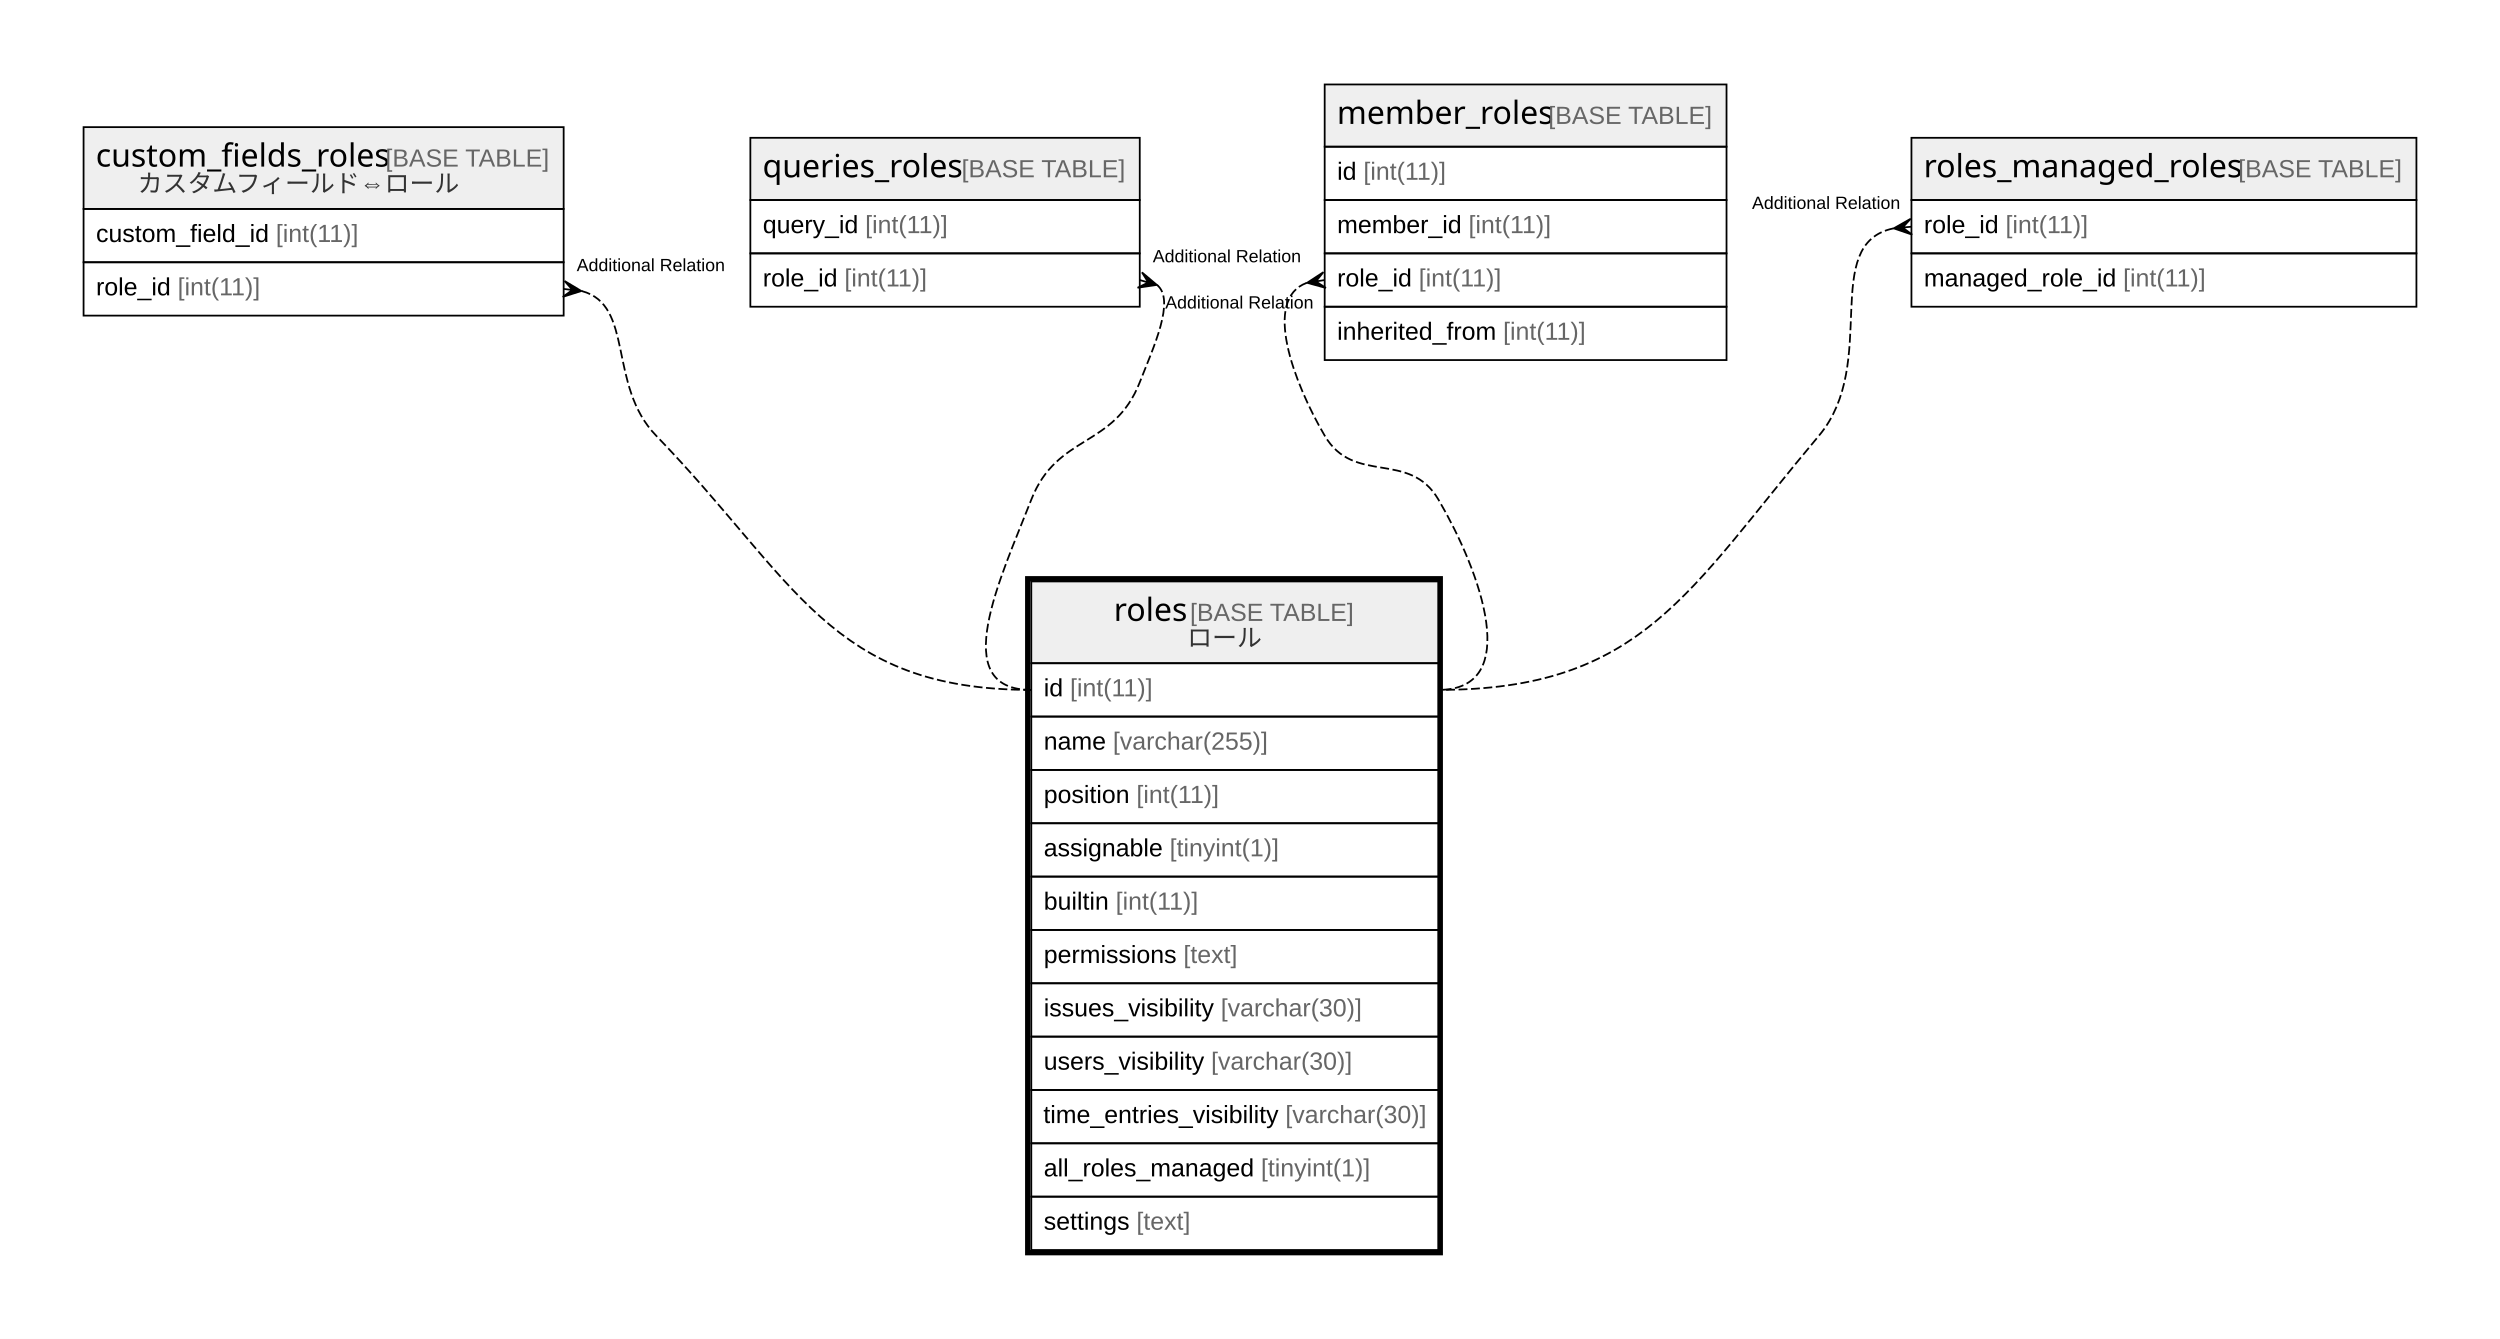
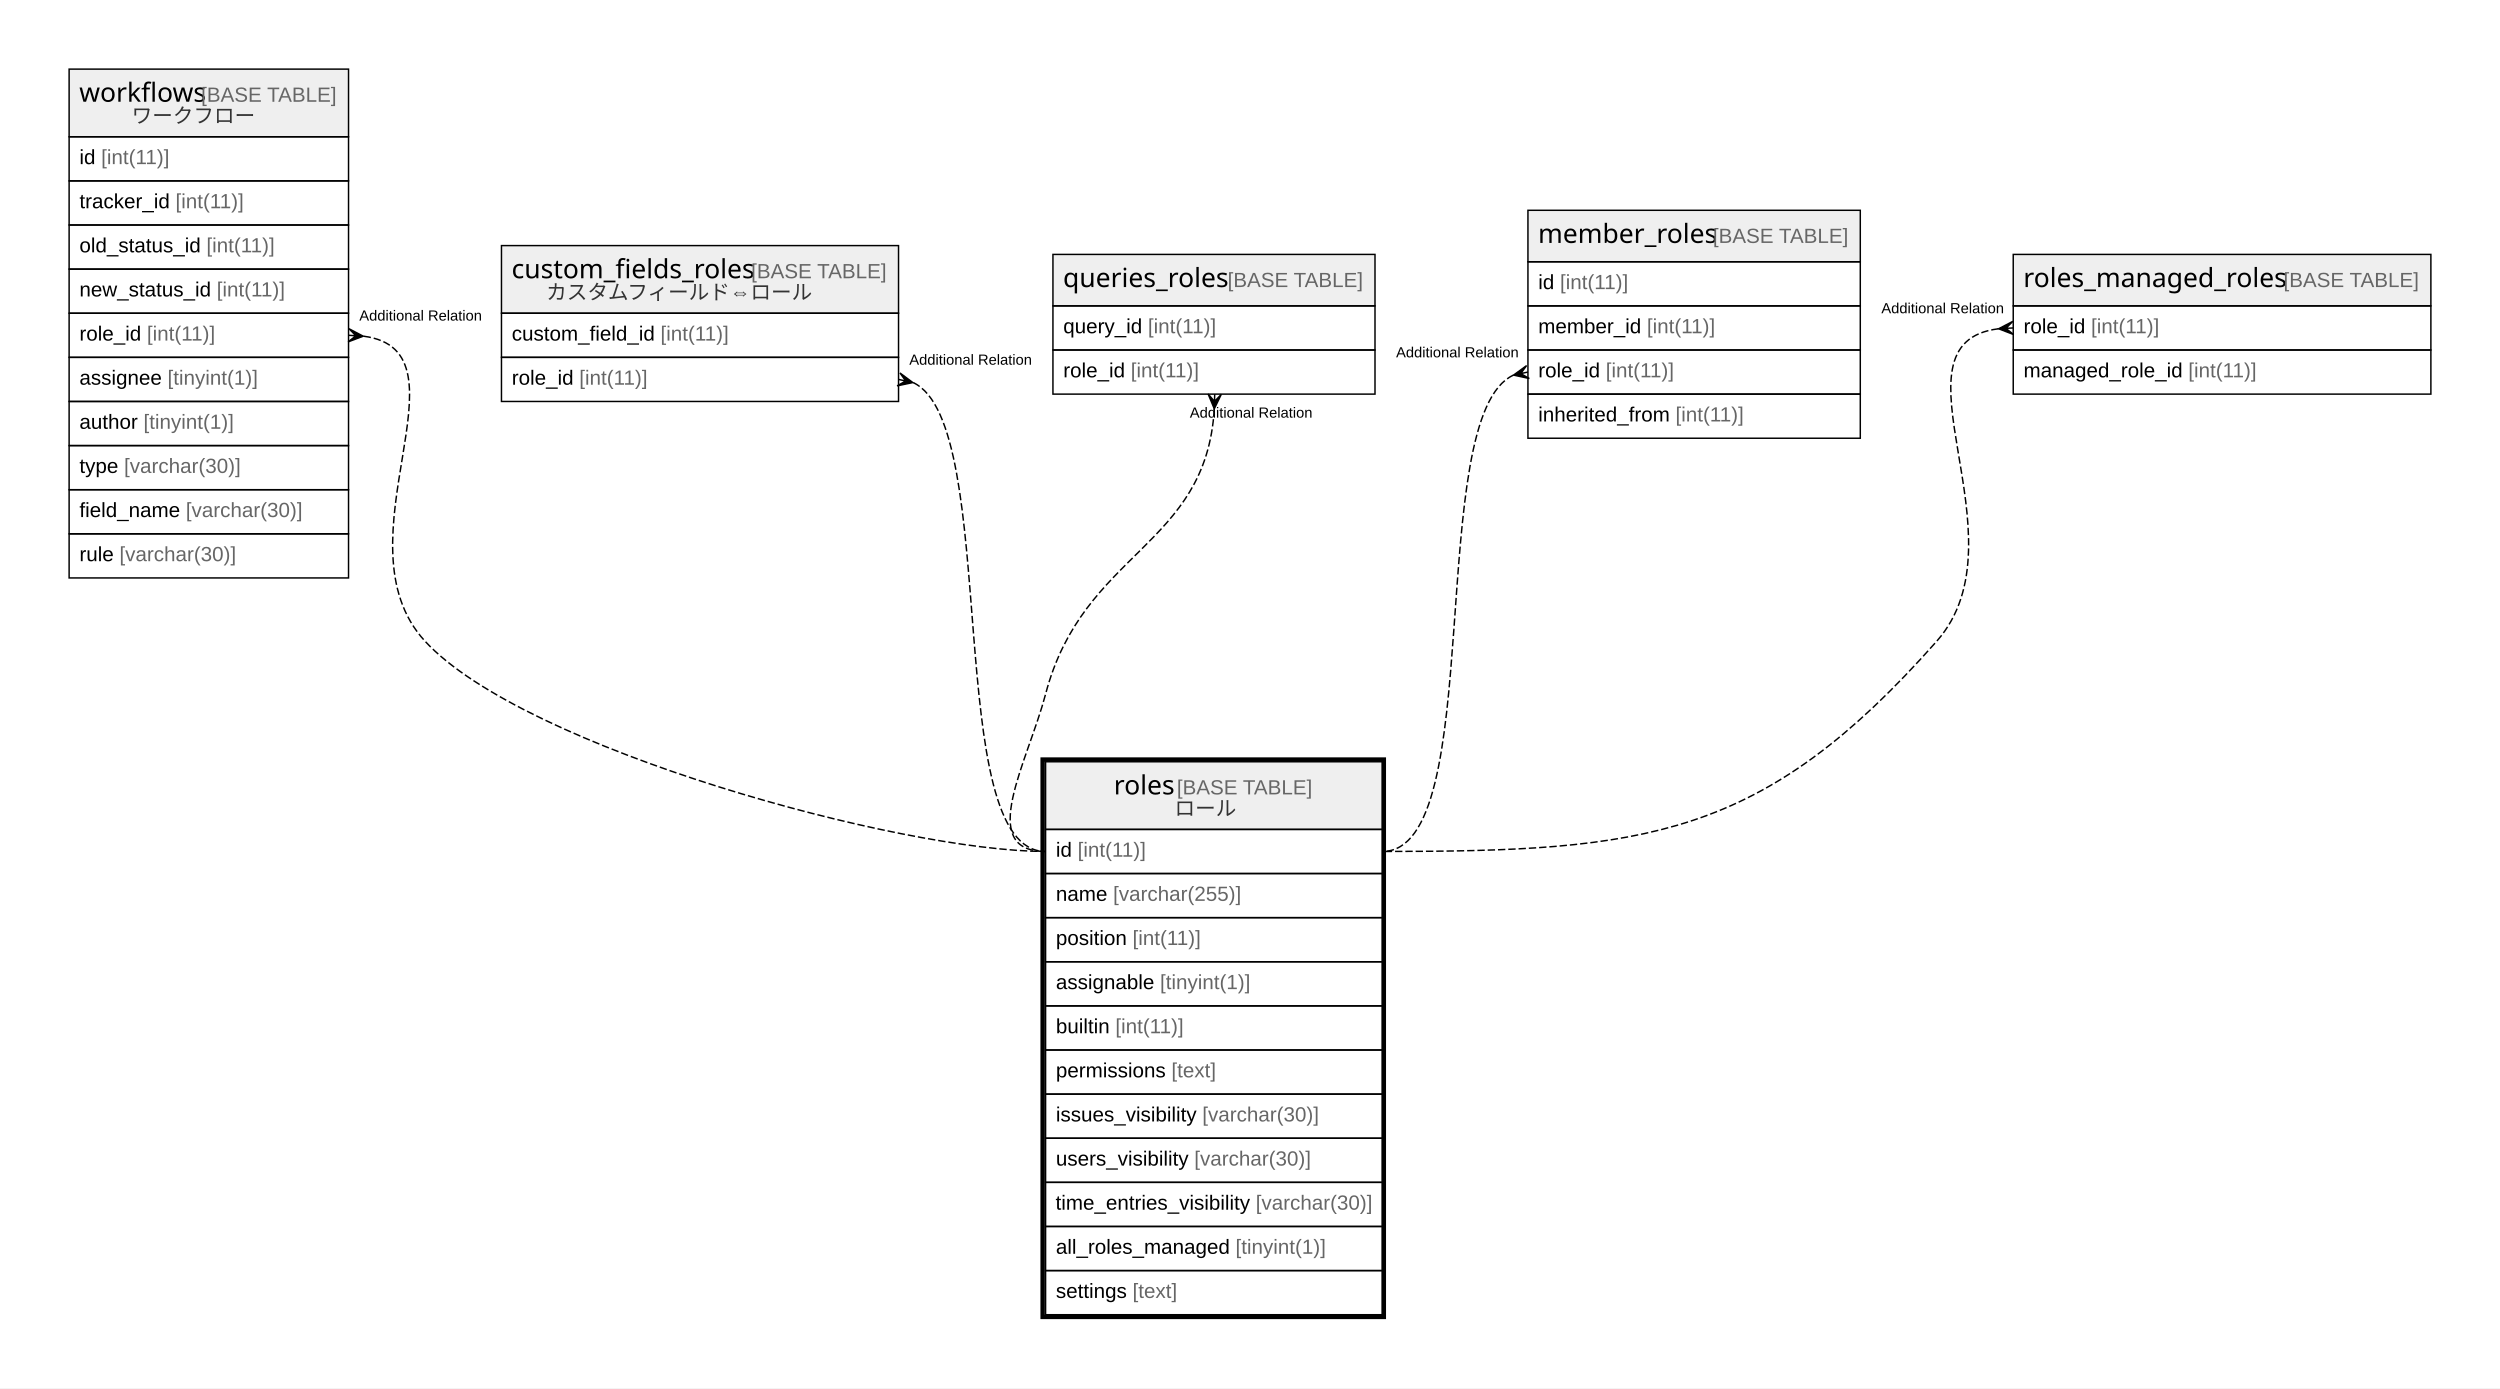
- <svg xmlns="http://www.w3.org/2000/svg" width="1406pt" height="753pt" viewBox="0.00 0.00 1406.00 753.00">
-   <g id="graph0" class="graph" transform="scale(1 1) rotate(0) translate(4 749)">
-     <polygon fill="#ffffff" stroke="transparent" points="-4,4 -4,-749 1402,-749 1402,4 -4,4" />
+ <svg xmlns="http://www.w3.org/2000/svg" width="1700pt" height="944pt" viewBox="0.00 0.00 1700.00 944.00">
+   <g id="graph0" class="graph" transform="scale(1 1) rotate(0) translate(4 940)">
+     <polygon fill="#ffffff" stroke="transparent" points="-4,4 -4,-940 1696,-940 1696,4 -4,4" />
    <g id="node1" class="node">
-       <polygon fill="#efefef" stroke="transparent" points="576,-376 576,-422 805,-422 805,-376 576,-376" />
-       <polygon fill="none" stroke="#000000" points="576,-376 576,-422 805,-422 805,-376 576,-376" />
-       <text text-anchor="start" x="622.374" y="-399.8" font-family="Arial Bold" font-size="18.00" fill="#000000">roles</text>
-       <text text-anchor="start" x="661.372" y="-399.8" font-family="Arial" font-size="14.00" fill="#000000"> </text>
-       <text text-anchor="start" x="665.263" y="-399.8" font-family="Arial" font-size="14.00" fill="#666666">[BASE TABLE]</text>
-       <text text-anchor="start" x="663.675" y="-385.4" font-family="Arial" font-size="14.00" fill="#333333">ロール</text>
-       <polygon fill="none" stroke="#000000" points="576,-346 576,-376 805,-376 805,-346 576,-346" />
-       <text text-anchor="start" x="583" y="-357.4" font-family="Arial" font-size="14.00" fill="#000000">id </text>
-       <text text-anchor="start" x="597.78" y="-357.4" font-family="Arial" font-size="14.00" fill="#666666">[int(11)]</text>
-       <polygon fill="none" stroke="#000000" points="576,-316 576,-346 805,-346 805,-316 576,-316" />
-       <text text-anchor="start" x="583" y="-327.4" font-family="Arial" font-size="14.00" fill="#000000">name </text>
-       <text text-anchor="start" x="621.899" y="-327.4" font-family="Arial" font-size="14.00" fill="#666666">[varchar(255)]</text>
-       <polygon fill="none" stroke="#000000" points="576,-286 576,-316 805,-316 805,-286 576,-286" />
-       <text text-anchor="start" x="583" y="-297.4" font-family="Arial" font-size="14.00" fill="#000000">position </text>
-       <text text-anchor="start" x="635.125" y="-297.4" font-family="Arial" font-size="14.00" fill="#666666">[int(11)]</text>
-       <polygon fill="none" stroke="#000000" points="576,-256 576,-286 805,-286 805,-256 576,-256" />
-       <text text-anchor="start" x="583" y="-267.4" font-family="Arial" font-size="14.00" fill="#000000">assignable </text>
-       <text text-anchor="start" x="653.799" y="-267.4" font-family="Arial" font-size="14.00" fill="#666666">[tinyint(1)]</text>
-       <polygon fill="none" stroke="#000000" points="576,-226 576,-256 805,-256 805,-226 576,-226" />
-       <text text-anchor="start" x="583" y="-237.4" font-family="Arial" font-size="14.00" fill="#000000">builtin </text>
-       <text text-anchor="start" x="623.449" y="-237.4" font-family="Arial" font-size="14.00" fill="#666666">[int(11)]</text>
-       <polygon fill="none" stroke="#000000" points="576,-196 576,-226 805,-226 805,-196 576,-196" />
-       <text text-anchor="start" x="583" y="-207.4" font-family="Arial" font-size="14.00" fill="#000000">permissions </text>
-       <text text-anchor="start" x="661.555" y="-207.4" font-family="Arial" font-size="14.00" fill="#666666">[text]</text>
-       <polygon fill="none" stroke="#000000" points="576,-166 576,-196 805,-196 805,-166 576,-166" />
-       <text text-anchor="start" x="583" y="-177.4" font-family="Arial" font-size="14.00" fill="#000000">issues_visibility </text>
-       <text text-anchor="start" x="682.551" y="-177.4" font-family="Arial" font-size="14.00" fill="#666666">[varchar(30)]</text>
-       <polygon fill="none" stroke="#000000" points="576,-136 576,-166 805,-166 805,-136 576,-136" />
-       <text text-anchor="start" x="583" y="-147.4" font-family="Arial" font-size="14.00" fill="#000000">users_visibility </text>
-       <text text-anchor="start" x="677.105" y="-147.4" font-family="Arial" font-size="14.00" fill="#666666">[varchar(30)]</text>
-       <polygon fill="none" stroke="#000000" points="576,-106 576,-136 805,-136 805,-106 576,-106" />
-       <text text-anchor="start" x="582.778" y="-117.4" font-family="Arial" font-size="14.00" fill="#000000">time_entries_visibility </text>
-       <text text-anchor="start" x="718.886" y="-117.4" font-family="Arial" font-size="14.00" fill="#666666">[varchar(30)]</text>
-       <polygon fill="none" stroke="#000000" points="576,-76 576,-106 805,-106 805,-76 576,-76" />
-       <text text-anchor="start" x="583" y="-87.4" font-family="Arial" font-size="14.00" fill="#000000">all_roles_managed </text>
-       <text text-anchor="start" x="705.14" y="-87.4" font-family="Arial" font-size="14.00" fill="#666666">[tinyint(1)]</text>
-       <polygon fill="none" stroke="#000000" points="576,-46 576,-76 805,-76 805,-46 576,-46" />
-       <text text-anchor="start" x="583" y="-57.4" font-family="Arial" font-size="14.00" fill="#000000">settings </text>
-       <text text-anchor="start" x="635.126" y="-57.4" font-family="Arial" font-size="14.00" fill="#666666">[text]</text>
-       <polygon fill="none" stroke="#000000" stroke-width="3" points="574,-44.5 574,-423.5 806,-423.5 806,-44.5 574,-44.5" />
+       <polygon fill="#efefef" stroke="transparent" points="707,-376 707,-422 936,-422 936,-376 707,-376" />
+       <polygon fill="none" stroke="#000000" points="707,-376 707,-422 936,-422 936,-376 707,-376" />
+       <text text-anchor="start" x="753.374" y="-399.8" font-family="Arial Bold" font-size="18.00" fill="#000000">roles</text>
+       <text text-anchor="start" x="792.372" y="-399.8" font-family="Arial" font-size="14.00" fill="#000000"> </text>
+       <text text-anchor="start" x="796.263" y="-399.8" font-family="Arial" font-size="14.00" fill="#666666">[BASE TABLE]</text>
+       <text text-anchor="start" x="794.675" y="-385.4" font-family="Arial" font-size="14.00" fill="#333333">ロール</text>
+       <polygon fill="none" stroke="#000000" points="707,-346 707,-376 936,-376 936,-346 707,-346" />
+       <text text-anchor="start" x="714" y="-357.4" font-family="Arial" font-size="14.00" fill="#000000">id </text>
+       <text text-anchor="start" x="728.78" y="-357.4" font-family="Arial" font-size="14.00" fill="#666666">[int(11)]</text>
+       <polygon fill="none" stroke="#000000" points="707,-316 707,-346 936,-346 936,-316 707,-316" />
+       <text text-anchor="start" x="714" y="-327.4" font-family="Arial" font-size="14.00" fill="#000000">name </text>
+       <text text-anchor="start" x="752.899" y="-327.4" font-family="Arial" font-size="14.00" fill="#666666">[varchar(255)]</text>
+       <polygon fill="none" stroke="#000000" points="707,-286 707,-316 936,-316 936,-286 707,-286" />
+       <text text-anchor="start" x="714" y="-297.4" font-family="Arial" font-size="14.00" fill="#000000">position </text>
+       <text text-anchor="start" x="766.125" y="-297.4" font-family="Arial" font-size="14.00" fill="#666666">[int(11)]</text>
+       <polygon fill="none" stroke="#000000" points="707,-256 707,-286 936,-286 936,-256 707,-256" />
+       <text text-anchor="start" x="714" y="-267.4" font-family="Arial" font-size="14.00" fill="#000000">assignable </text>
+       <text text-anchor="start" x="784.799" y="-267.4" font-family="Arial" font-size="14.00" fill="#666666">[tinyint(1)]</text>
+       <polygon fill="none" stroke="#000000" points="707,-226 707,-256 936,-256 936,-226 707,-226" />
+       <text text-anchor="start" x="714" y="-237.4" font-family="Arial" font-size="14.00" fill="#000000">builtin </text>
+       <text text-anchor="start" x="754.449" y="-237.4" font-family="Arial" font-size="14.00" fill="#666666">[int(11)]</text>
+       <polygon fill="none" stroke="#000000" points="707,-196 707,-226 936,-226 936,-196 707,-196" />
+       <text text-anchor="start" x="714" y="-207.4" font-family="Arial" font-size="14.00" fill="#000000">permissions </text>
+       <text text-anchor="start" x="792.555" y="-207.4" font-family="Arial" font-size="14.00" fill="#666666">[text]</text>
+       <polygon fill="none" stroke="#000000" points="707,-166 707,-196 936,-196 936,-166 707,-166" />
+       <text text-anchor="start" x="714" y="-177.4" font-family="Arial" font-size="14.00" fill="#000000">issues_visibility </text>
+       <text text-anchor="start" x="813.551" y="-177.4" font-family="Arial" font-size="14.00" fill="#666666">[varchar(30)]</text>
+       <polygon fill="none" stroke="#000000" points="707,-136 707,-166 936,-166 936,-136 707,-136" />
+       <text text-anchor="start" x="714" y="-147.4" font-family="Arial" font-size="14.00" fill="#000000">users_visibility </text>
+       <text text-anchor="start" x="808.105" y="-147.4" font-family="Arial" font-size="14.00" fill="#666666">[varchar(30)]</text>
+       <polygon fill="none" stroke="#000000" points="707,-106 707,-136 936,-136 936,-106 707,-106" />
+       <text text-anchor="start" x="713.778" y="-117.4" font-family="Arial" font-size="14.00" fill="#000000">time_entries_visibility </text>
+       <text text-anchor="start" x="849.886" y="-117.4" font-family="Arial" font-size="14.00" fill="#666666">[varchar(30)]</text>
+       <polygon fill="none" stroke="#000000" points="707,-76 707,-106 936,-106 936,-76 707,-76" />
+       <text text-anchor="start" x="714" y="-87.4" font-family="Arial" font-size="14.00" fill="#000000">all_roles_managed </text>
+       <text text-anchor="start" x="836.14" y="-87.4" font-family="Arial" font-size="14.00" fill="#666666">[tinyint(1)]</text>
+       <polygon fill="none" stroke="#000000" points="707,-46 707,-76 936,-76 936,-46 707,-46" />
+       <text text-anchor="start" x="714" y="-57.4" font-family="Arial" font-size="14.00" fill="#000000">settings </text>
+       <text text-anchor="start" x="766.126" y="-57.4" font-family="Arial" font-size="14.00" fill="#666666">[text]</text>
+       <polygon fill="none" stroke="#000000" stroke-width="3" points="705,-44.5 705,-423.5 937,-423.5 937,-44.5 705,-44.5" />
    </g>
    <g id="node2" class="node">
-       <polygon fill="#efefef" stroke="transparent" points="43,-631.5 43,-677.5 313,-677.5 313,-631.5 43,-631.5" />
-       <polygon fill="none" stroke="#000000" points="43,-631.5 43,-677.5 313,-677.5 313,-631.5 43,-631.5" />
-       <text text-anchor="start" x="49.863" y="-655.3" font-family="Arial Bold" font-size="18.00" fill="#000000">custom_fields_roles</text>
-       <text text-anchor="start" x="208.884" y="-655.3" font-family="Arial" font-size="14.00" fill="#000000"> </text>
-       <text text-anchor="start" x="212.774" y="-655.3" font-family="Arial" font-size="14.00" fill="#666666">[BASE TABLE]</text>
-       <text text-anchor="start" x="73.411" y="-640.9" font-family="Arial" font-size="14.00" fill="#333333">カスタムフィールド⇔ロール</text>
-       <polygon fill="none" stroke="#000000" points="43,-601.5 43,-631.5 313,-631.5 313,-601.5 43,-601.5" />
-       <text text-anchor="start" x="50" y="-612.9" font-family="Arial" font-size="14.00" fill="#000000">custom_field_id </text>
-       <text text-anchor="start" x="151.13" y="-612.9" font-family="Arial" font-size="14.00" fill="#666666">[int(11)]</text>
-       <polygon fill="none" stroke="#000000" points="43,-571.5 43,-601.5 313,-601.5 313,-571.5 43,-571.5" />
-       <text text-anchor="start" x="50" y="-582.9" font-family="Arial" font-size="14.00" fill="#000000">role_id </text>
-       <text text-anchor="start" x="95.895" y="-582.9" font-family="Arial" font-size="14.00" fill="#666666">[int(11)]</text>
+       <polygon fill="#efefef" stroke="transparent" points="43,-847 43,-893 233,-893 233,-847 43,-847" />
+       <polygon fill="none" stroke="#000000" points="43,-847 43,-893 233,-893 233,-847 43,-847" />
+       <text text-anchor="start" x="49.878" y="-870.8" font-family="Arial Bold" font-size="18.00" fill="#000000">workflows</text>
+       <text text-anchor="start" x="128.868" y="-870.8" font-family="Arial" font-size="14.00" fill="#000000"> </text>
+       <text text-anchor="start" x="132.758" y="-870.8" font-family="Arial" font-size="14.00" fill="#666666">[BASE TABLE]</text>
+       <text text-anchor="start" x="85.517" y="-856.4" font-family="Arial" font-size="14.00" fill="#333333">ワークフロー</text>
+       <polygon fill="none" stroke="#000000" points="43,-817 43,-847 233,-847 233,-817 43,-817" />
+       <text text-anchor="start" x="50" y="-828.4" font-family="Arial" font-size="14.00" fill="#000000">id </text>
+       <text text-anchor="start" x="64.78" y="-828.4" font-family="Arial" font-size="14.00" fill="#666666">[int(11)]</text>
+       <polygon fill="none" stroke="#000000" points="43,-787 43,-817 233,-817 233,-787 43,-787" />
+       <text text-anchor="start" x="50" y="-798.4" font-family="Arial" font-size="14.00" fill="#000000">tracker_id </text>
+       <text text-anchor="start" x="115.339" y="-798.4" font-family="Arial" font-size="14.00" fill="#666666">[int(11)]</text>
+       <polygon fill="none" stroke="#000000" points="43,-757 43,-787 233,-787 233,-757 43,-757" />
+       <text text-anchor="start" x="50" y="-768.4" font-family="Arial" font-size="14.00" fill="#000000">old_status_id </text>
+       <text text-anchor="start" x="136.363" y="-768.4" font-family="Arial" font-size="14.00" fill="#666666">[int(11)]</text>
+       <polygon fill="none" stroke="#000000" points="43,-727 43,-757 233,-757 233,-727 43,-727" />
+       <text text-anchor="start" x="50" y="-738.4" font-family="Arial" font-size="14.00" fill="#000000">new_status_id </text>
+       <text text-anchor="start" x="143.363" y="-738.4" font-family="Arial" font-size="14.00" fill="#666666">[int(11)]</text>
+       <polygon fill="none" stroke="#000000" points="43,-697 43,-727 233,-727 233,-697 43,-697" />
+       <text text-anchor="start" x="50" y="-708.4" font-family="Arial" font-size="14.00" fill="#000000">role_id </text>
+       <text text-anchor="start" x="95.895" y="-708.4" font-family="Arial" font-size="14.00" fill="#666666">[int(11)]</text>
+       <polygon fill="none" stroke="#000000" points="43,-667 43,-697 233,-697 233,-667 43,-667" />
+       <text text-anchor="start" x="50" y="-678.4" font-family="Arial" font-size="14.00" fill="#000000">assignee </text>
+       <text text-anchor="start" x="109.91" y="-678.4" font-family="Arial" font-size="14.00" fill="#666666">[tinyint(1)]</text>
+       <polygon fill="none" stroke="#000000" points="43,-637 43,-667 233,-667 233,-637 43,-637" />
+       <text text-anchor="start" x="50" y="-648.4" font-family="Arial" font-size="14.00" fill="#000000">author </text>
+       <text text-anchor="start" x="93.572" y="-648.4" font-family="Arial" font-size="14.00" fill="#666666">[tinyint(1)]</text>
+       <polygon fill="none" stroke="#000000" points="43,-607 43,-637 233,-637 233,-607 43,-607" />
+       <text text-anchor="start" x="50" y="-618.4" font-family="Arial" font-size="14.00" fill="#000000">type </text>
+       <text text-anchor="start" x="80.346" y="-618.4" font-family="Arial" font-size="14.00" fill="#666666">[varchar(30)]</text>
+       <polygon fill="none" stroke="#000000" points="43,-577 43,-607 233,-607 233,-577 43,-577" />
+       <text text-anchor="start" x="50" y="-588.4" font-family="Arial" font-size="14.00" fill="#000000">field_name </text>
+       <text text-anchor="start" x="122.351" y="-588.4" font-family="Arial" font-size="14.00" fill="#666666">[varchar(30)]</text>
+       <polygon fill="none" stroke="#000000" points="43,-547 43,-577 233,-577 233,-547 43,-547" />
+       <text text-anchor="start" x="50" y="-558.4" font-family="Arial" font-size="14.00" fill="#000000">rule </text>
+       <text text-anchor="start" x="77.223" y="-558.4" font-family="Arial" font-size="14.00" fill="#666666">[varchar(30)]</text>
    </g>
    <g id="edge1" class="edge">
-       <path fill="none" stroke="#000000" stroke-dasharray="5,2" d="M323.197,-585.308C352.9,-577.437 337.573,-532.354 365,-504 443.764,-422.576 462.715,-361 576,-361" />
-       <polygon fill="#000000" stroke="#000000" points="322.932,-585.339 312.478,-582.03 317.966,-585.92 313,-586.5 313,-586.5 313,-586.5 317.966,-585.92 313.522,-590.97 322.932,-585.339 322.932,-585.339" />
-       <text text-anchor="start" x="320.325" y="-596.5" font-family="Arial" font-size="10.00" fill="#000000">Additional Relation</text>
+       <path fill="none" stroke="#000000" stroke-dasharray="5,2" d="M243.259,-711.381C320.126,-701.328 222.952,-571.339 285,-504 352.096,-431.183 607.984,-361 707,-361" />
+       <polygon fill="#000000" stroke="#000000" points="242.982,-711.398 232.729,-707.508 237.991,-711.699 233,-712 233,-712 233,-712 237.991,-711.699 233.271,-716.492 242.982,-711.398 242.982,-711.398" />
+       <text text-anchor="start" x="240.325" y="-722" font-family="Arial" font-size="10.00" fill="#000000">Additional Relation</text>
    </g>
    <g id="node3" class="node">
-       <polygon fill="#efefef" stroke="transparent" points="418,-636.5 418,-671.5 637,-671.5 637,-636.5 418,-636.5" />
-       <polygon fill="none" stroke="#000000" points="418,-636.5 418,-671.5 637,-671.5 637,-636.5 418,-636.5" />
-       <text text-anchor="start" x="424.865" y="-649.3" font-family="Arial Bold" font-size="18.00" fill="#000000">queries_roles</text>
-       <text text-anchor="start" x="532.881" y="-649.3" font-family="Arial" font-size="14.00" fill="#000000"> </text>
-       <text text-anchor="start" x="536.772" y="-649.3" font-family="Arial" font-size="14.00" fill="#666666">[BASE TABLE]</text>
-       <polygon fill="none" stroke="#000000" points="418,-606.5 418,-636.5 637,-636.5 637,-606.5 418,-606.5" />
-       <text text-anchor="start" x="425" y="-617.9" font-family="Arial" font-size="14.00" fill="#000000">query_id </text>
-       <text text-anchor="start" x="482.571" y="-617.9" font-family="Arial" font-size="14.00" fill="#666666">[int(11)]</text>
-       <polygon fill="none" stroke="#000000" points="418,-576.5 418,-606.5 637,-606.5 637,-576.5 418,-576.5" />
-       <text text-anchor="start" x="425" y="-587.9" font-family="Arial" font-size="14.00" fill="#000000">role_id </text>
-       <text text-anchor="start" x="470.895" y="-587.9" font-family="Arial" font-size="14.00" fill="#666666">[int(11)]</text>
+       <polygon fill="#efefef" stroke="transparent" points="337,-727 337,-773 607,-773 607,-727 337,-727" />
+       <polygon fill="none" stroke="#000000" points="337,-727 337,-773 607,-773 607,-727 337,-727" />
+       <text text-anchor="start" x="343.863" y="-750.8" font-family="Arial Bold" font-size="18.00" fill="#000000">custom_fields_roles</text>
+       <text text-anchor="start" x="502.884" y="-750.8" font-family="Arial" font-size="14.00" fill="#000000"> </text>
+       <text text-anchor="start" x="506.774" y="-750.8" font-family="Arial" font-size="14.00" fill="#666666">[BASE TABLE]</text>
+       <text text-anchor="start" x="367.411" y="-736.4" font-family="Arial" font-size="14.00" fill="#333333">カスタムフィールド⇔ロール</text>
+       <polygon fill="none" stroke="#000000" points="337,-697 337,-727 607,-727 607,-697 337,-697" />
+       <text text-anchor="start" x="344" y="-708.4" font-family="Arial" font-size="14.00" fill="#000000">custom_field_id </text>
+       <text text-anchor="start" x="445.13" y="-708.4" font-family="Arial" font-size="14.00" fill="#666666">[int(11)]</text>
+       <polygon fill="none" stroke="#000000" points="337,-667 337,-697 607,-697 607,-667 337,-667" />
+       <text text-anchor="start" x="344" y="-678.4" font-family="Arial" font-size="14.00" fill="#000000">role_id </text>
+       <text text-anchor="start" x="389.895" y="-678.4" font-family="Arial" font-size="14.00" fill="#666666">[int(11)]</text>
    </g>
    <g id="edge2" class="edge">
-       <path fill="none" stroke="#000000" stroke-dasharray="5,2" d="M646.72,-588.735C657.177,-580.207 644.713,-553.708 637,-534 622.443,-496.804 590.557,-505.196 576,-468 558.669,-423.715 528.444,-361 576,-361" />
-       <polygon fill="#000000" stroke="#000000" points="646.618,-588.764 635.769,-587.172 641.809,-590.132 637,-591.5 637,-591.5 637,-591.5 641.809,-590.132 638.231,-595.828 646.618,-588.764 646.618,-588.764" />
-       <text text-anchor="start" x="644.324" y="-601.5" font-family="Arial" font-size="10.00" fill="#000000">Additional Relation</text>
+       <path fill="none" stroke="#000000" stroke-dasharray="5,2" d="M617.086,-679.779C677.183,-651.418 635.934,-361 707,-361" />
+       <polygon fill="#000000" stroke="#000000" points="616.766,-679.849 606.032,-677.605 611.883,-680.924 607,-682 607,-682 607,-682 611.883,-680.924 607.968,-686.395 616.766,-679.849 616.766,-679.849" />
+       <text text-anchor="start" x="614.324" y="-692" font-family="Arial" font-size="10.00" fill="#000000">Additional Relation</text>
    </g>
    <g id="node4" class="node">
-       <polygon fill="#efefef" stroke="transparent" points="741,-666.5 741,-701.5 967,-701.5 967,-666.5 741,-666.5" />
-       <polygon fill="none" stroke="#000000" points="741,-666.5 741,-701.5 967,-701.5 967,-666.5 741,-666.5" />
-       <text text-anchor="start" x="747.873" y="-679.3" font-family="Arial Bold" font-size="18.00" fill="#000000">member_roles</text>
-       <text text-anchor="start" x="862.873" y="-679.3" font-family="Arial" font-size="14.00" fill="#000000"> </text>
-       <text text-anchor="start" x="866.764" y="-679.3" font-family="Arial" font-size="14.00" fill="#666666">[BASE TABLE]</text>
-       <polygon fill="none" stroke="#000000" points="741,-636.5 741,-666.5 967,-666.5 967,-636.5 741,-636.5" />
-       <text text-anchor="start" x="748" y="-647.9" font-family="Arial" font-size="14.00" fill="#000000">id </text>
-       <text text-anchor="start" x="762.78" y="-647.9" font-family="Arial" font-size="14.00" fill="#666666">[int(11)]</text>
-       <polygon fill="none" stroke="#000000" points="741,-606.5 741,-636.5 967,-636.5 967,-606.5 741,-606.5" />
-       <text text-anchor="start" x="748" y="-617.9" font-family="Arial" font-size="14.00" fill="#000000">member_id </text>
-       <text text-anchor="start" x="821.892" y="-617.9" font-family="Arial" font-size="14.00" fill="#666666">[int(11)]</text>
-       <polygon fill="none" stroke="#000000" points="741,-576.5 741,-606.5 967,-606.5 967,-576.5 741,-576.5" />
-       <text text-anchor="start" x="748" y="-587.9" font-family="Arial" font-size="14.00" fill="#000000">role_id </text>
-       <text text-anchor="start" x="793.895" y="-587.9" font-family="Arial" font-size="14.00" fill="#666666">[int(11)]</text>
-       <polygon fill="none" stroke="#000000" points="741,-546.5 741,-576.5 967,-576.5 967,-546.5 741,-546.5" />
-       <text text-anchor="start" x="748" y="-557.9" font-family="Arial" font-size="14.00" fill="#000000">inherited_from </text>
-       <text text-anchor="start" x="841.345" y="-557.9" font-family="Arial" font-size="14.00" fill="#666666">[int(11)]</text>
+       <polygon fill="#efefef" stroke="transparent" points="712,-732 712,-767 931,-767 931,-732 712,-732" />
+       <polygon fill="none" stroke="#000000" points="712,-732 712,-767 931,-767 931,-732 712,-732" />
+       <text text-anchor="start" x="718.865" y="-744.8" font-family="Arial Bold" font-size="18.00" fill="#000000">queries_roles</text>
+       <text text-anchor="start" x="826.881" y="-744.8" font-family="Arial" font-size="14.00" fill="#000000"> </text>
+       <text text-anchor="start" x="830.772" y="-744.8" font-family="Arial" font-size="14.00" fill="#666666">[BASE TABLE]</text>
+       <polygon fill="none" stroke="#000000" points="712,-702 712,-732 931,-732 931,-702 712,-702" />
+       <text text-anchor="start" x="719" y="-713.4" font-family="Arial" font-size="14.00" fill="#000000">query_id </text>
+       <text text-anchor="start" x="776.571" y="-713.4" font-family="Arial" font-size="14.00" fill="#666666">[int(11)]</text>
+       <polygon fill="none" stroke="#000000" points="712,-672 712,-702 931,-702 931,-672 712,-672" />
+       <text text-anchor="start" x="719" y="-683.4" font-family="Arial" font-size="14.00" fill="#000000">role_id </text>
+       <text text-anchor="start" x="764.895" y="-683.4" font-family="Arial" font-size="14.00" fill="#666666">[int(11)]</text>
    </g>
    <g id="edge3" class="edge">
-       <path fill="none" stroke="#000000" stroke-dasharray="5,2" d="M730.89,-589.909C706.026,-580.755 723.361,-534.16 741,-504 757.476,-475.829 788.524,-496.171 805,-468 829.008,-426.95 852.556,-361 805,-361" />
-       <polygon fill="#000000" stroke="#000000" points="731.122,-589.945 740.3,-595.945 736.061,-590.723 741,-591.5 741,-591.5 741,-591.5 736.061,-590.723 741.7,-587.055 731.122,-589.945 731.122,-589.945" />
-       <text text-anchor="start" x="651.324" y="-575.5" font-family="Arial" font-size="10.00" fill="#000000">Additional Relation</text>
+       <path fill="none" stroke="#000000" stroke-dasharray="5,2" d="M821.713,-661.972C816.186,-567.857 732.544,-565.329 707,-468 694.928,-422.002 659.444,-361 707,-361" />
+       <polygon fill="#000000" stroke="#000000" points="821.713,-662.004 817.502,-672.129 821.857,-667.002 822,-672 822,-672 822,-672 821.857,-667.002 826.498,-671.871 821.713,-662.004 821.713,-662.004" />
+       <text text-anchor="start" x="805.074" y="-656" font-family="Arial" font-size="10.00" fill="#000000">Additional Relation</text>
    </g>
    <g id="node5" class="node">
-       <polygon fill="#efefef" stroke="transparent" points="1071,-636.5 1071,-671.5 1355,-671.5 1355,-636.5 1071,-636.5" />
-       <polygon fill="none" stroke="#000000" points="1071,-636.5 1071,-671.5 1355,-671.5 1355,-636.5 1071,-636.5" />
-       <text text-anchor="start" x="1077.853" y="-649.3" font-family="Arial Bold" font-size="18.00" fill="#000000">roles_managed_roles</text>
-       <text text-anchor="start" x="1250.893" y="-649.3" font-family="Arial" font-size="14.00" fill="#000000"> </text>
-       <text text-anchor="start" x="1254.783" y="-649.3" font-family="Arial" font-size="14.00" fill="#666666">[BASE TABLE]</text>
-       <polygon fill="none" stroke="#000000" points="1071,-606.5 1071,-636.5 1355,-636.5 1355,-606.5 1071,-606.5" />
-       <text text-anchor="start" x="1078" y="-617.9" font-family="Arial" font-size="14.00" fill="#000000">role_id </text>
-       <text text-anchor="start" x="1123.895" y="-617.9" font-family="Arial" font-size="14.00" fill="#666666">[int(11)]</text>
-       <polygon fill="none" stroke="#000000" points="1071,-576.5 1071,-606.5 1355,-606.5 1355,-576.5 1071,-576.5" />
-       <text text-anchor="start" x="1078" y="-587.9" font-family="Arial" font-size="14.00" fill="#000000">managed_role_id </text>
-       <text text-anchor="start" x="1190.034" y="-587.9" font-family="Arial" font-size="14.00" fill="#666666">[int(11)]</text>
+       <polygon fill="#efefef" stroke="transparent" points="1035,-762 1035,-797 1261,-797 1261,-762 1035,-762" />
+       <polygon fill="none" stroke="#000000" points="1035,-762 1035,-797 1261,-797 1261,-762 1035,-762" />
+       <text text-anchor="start" x="1041.873" y="-774.8" font-family="Arial Bold" font-size="18.00" fill="#000000">member_roles</text>
+       <text text-anchor="start" x="1156.873" y="-774.8" font-family="Arial" font-size="14.00" fill="#000000"> </text>
+       <text text-anchor="start" x="1160.764" y="-774.8" font-family="Arial" font-size="14.00" fill="#666666">[BASE TABLE]</text>
+       <polygon fill="none" stroke="#000000" points="1035,-732 1035,-762 1261,-762 1261,-732 1035,-732" />
+       <text text-anchor="start" x="1042" y="-743.4" font-family="Arial" font-size="14.00" fill="#000000">id </text>
+       <text text-anchor="start" x="1056.78" y="-743.4" font-family="Arial" font-size="14.00" fill="#666666">[int(11)]</text>
+       <polygon fill="none" stroke="#000000" points="1035,-702 1035,-732 1261,-732 1261,-702 1035,-702" />
+       <text text-anchor="start" x="1042" y="-713.4" font-family="Arial" font-size="14.00" fill="#000000">member_id </text>
+       <text text-anchor="start" x="1115.892" y="-713.4" font-family="Arial" font-size="14.00" fill="#666666">[int(11)]</text>
+       <polygon fill="none" stroke="#000000" points="1035,-672 1035,-702 1261,-702 1261,-672 1035,-672" />
+       <text text-anchor="start" x="1042" y="-683.4" font-family="Arial" font-size="14.00" fill="#000000">role_id </text>
+       <text text-anchor="start" x="1087.895" y="-683.4" font-family="Arial" font-size="14.00" fill="#666666">[int(11)]</text>
+       <polygon fill="none" stroke="#000000" points="1035,-642 1035,-672 1261,-672 1261,-642 1035,-642" />
+       <text text-anchor="start" x="1042" y="-653.4" font-family="Arial" font-size="14.00" fill="#000000">inherited_from </text>
+       <text text-anchor="start" x="1135.345" y="-653.4" font-family="Arial" font-size="14.00" fill="#666666">[int(11)]</text>
    </g>
    <g id="edge4" class="edge">
-       <path fill="none" stroke="#000000" stroke-dasharray="5,2" d="M1060.88,-620.554C1019.105,-611.832 1053.313,-544.806 1019,-504 945.379,-416.448 919.392,-361 805,-361" />
-       <polygon fill="#000000" stroke="#000000" points="1061.043,-620.569 1070.581,-625.981 1066.022,-621.035 1071,-621.5 1071,-621.5 1071,-621.5 1066.022,-621.035 1071.419,-617.019 1061.043,-620.569 1061.043,-620.569" />
-       <text text-anchor="start" x="981.324" y="-631.5" font-family="Arial" font-size="10.00" fill="#000000">Additional Relation</text>
+       <path fill="none" stroke="#000000" stroke-dasharray="5,2" d="M1025.171,-684.918C963.922,-657.154 1008.162,-361 936,-361" />
+       <polygon fill="#000000" stroke="#000000" points="1025.217,-684.928 1034.068,-691.402 1030.109,-685.964 1035,-687 1035,-687 1035,-687 1030.109,-685.964 1035.932,-682.598 1025.217,-684.928 1025.217,-684.928" />
+       <text text-anchor="start" x="945.324" y="-697" font-family="Arial" font-size="10.00" fill="#000000">Additional Relation</text>
+     </g>
+     <g id="node6" class="node">
+       <polygon fill="#efefef" stroke="transparent" points="1365,-732 1365,-767 1649,-767 1649,-732 1365,-732" />
+       <polygon fill="none" stroke="#000000" points="1365,-732 1365,-767 1649,-767 1649,-732 1365,-732" />
+       <text text-anchor="start" x="1371.853" y="-744.8" font-family="Arial Bold" font-size="18.00" fill="#000000">roles_managed_roles</text>
+       <text text-anchor="start" x="1544.893" y="-744.8" font-family="Arial" font-size="14.00" fill="#000000"> </text>
+       <text text-anchor="start" x="1548.783" y="-744.8" font-family="Arial" font-size="14.00" fill="#666666">[BASE TABLE]</text>
+       <polygon fill="none" stroke="#000000" points="1365,-702 1365,-732 1649,-732 1649,-702 1365,-702" />
+       <text text-anchor="start" x="1372" y="-713.4" font-family="Arial" font-size="14.00" fill="#000000">role_id </text>
+       <text text-anchor="start" x="1417.895" y="-713.4" font-family="Arial" font-size="14.00" fill="#666666">[int(11)]</text>
+       <polygon fill="none" stroke="#000000" points="1365,-672 1365,-702 1649,-702 1649,-672 1365,-672" />
+       <text text-anchor="start" x="1372" y="-683.4" font-family="Arial" font-size="14.00" fill="#000000">managed_role_id </text>
+       <text text-anchor="start" x="1484.034" y="-683.4" font-family="Arial" font-size="14.00" fill="#666666">[int(11)]</text>
+     </g>
+     <g id="edge5" class="edge">
+       <path fill="none" stroke="#000000" stroke-dasharray="5,2" d="M1354.989,-716.432C1275.476,-706.703 1375.142,-574.304 1313,-504 1194.318,-369.729 1115.204,-361 936,-361" />
+       <polygon fill="#000000" stroke="#000000" points="1355.016,-716.434 1364.745,-721.493 1360.008,-716.717 1365,-717 1365,-717 1365,-717 1360.008,-716.717 1365.255,-712.507 1355.016,-716.434 1355.016,-716.434" />
+       <text text-anchor="start" x="1275.324" y="-727" font-family="Arial" font-size="10.00" fill="#000000">Additional Relation</text>
    </g>
  </g>
</svg>
